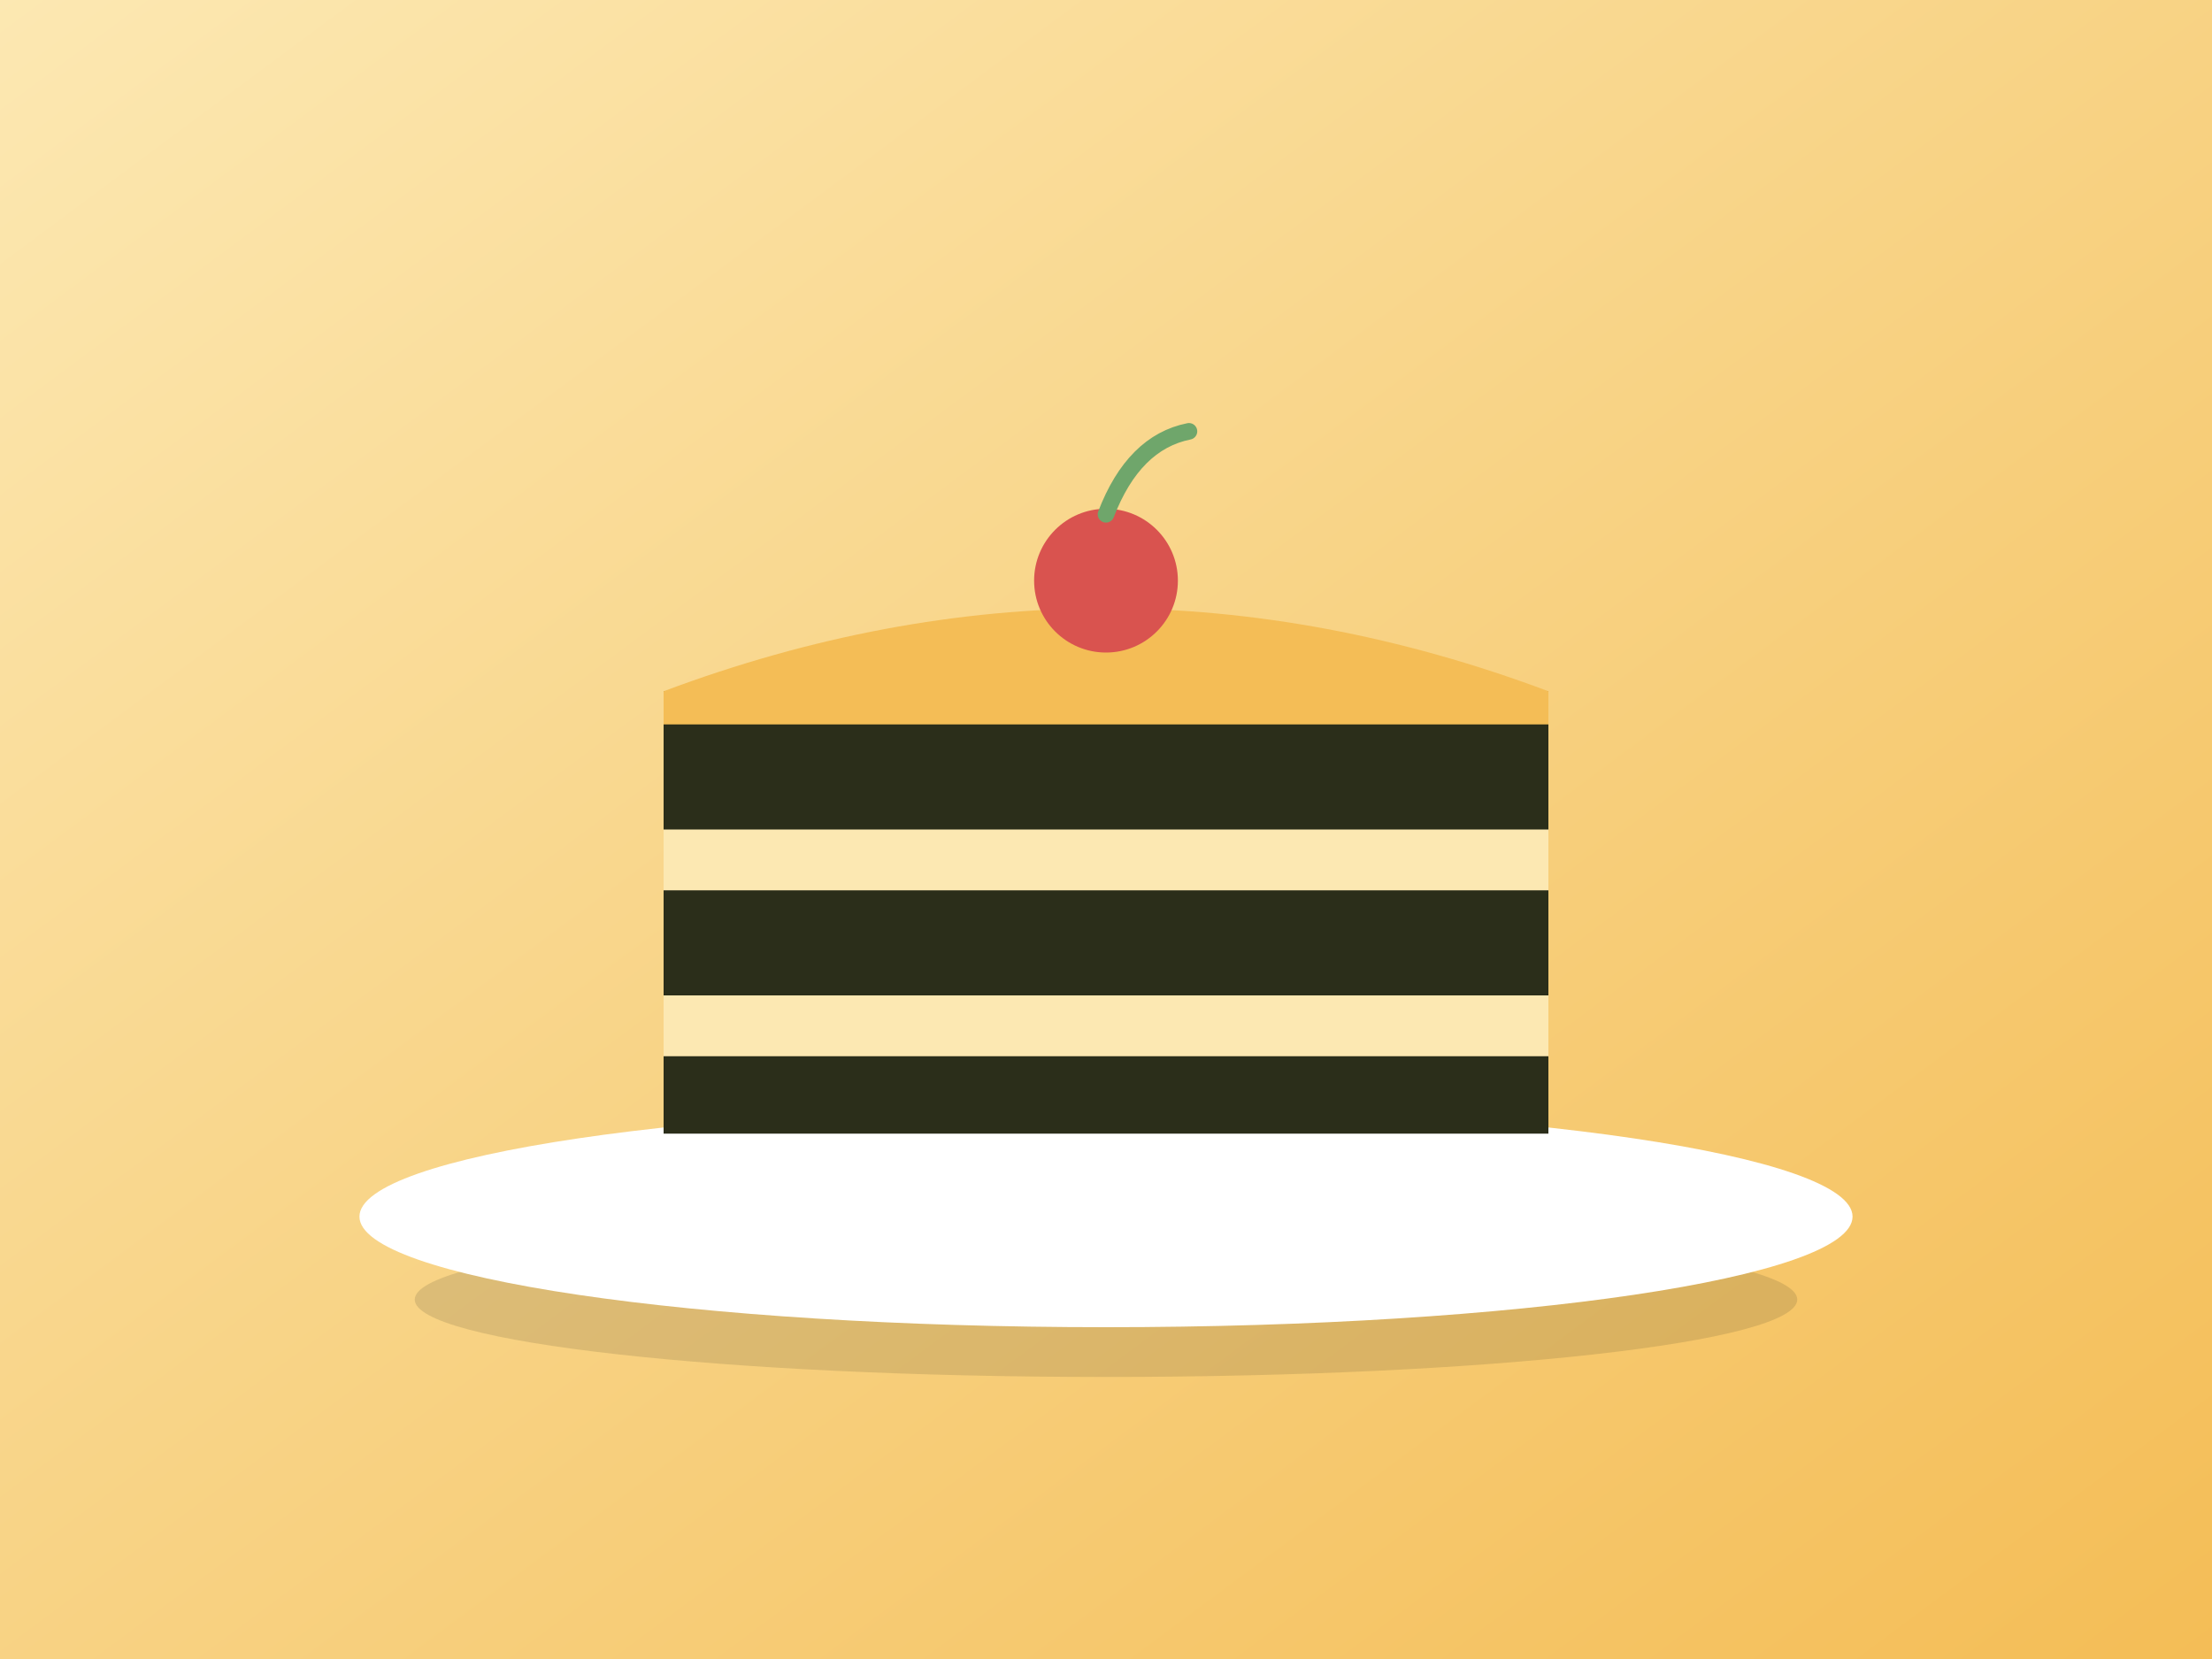
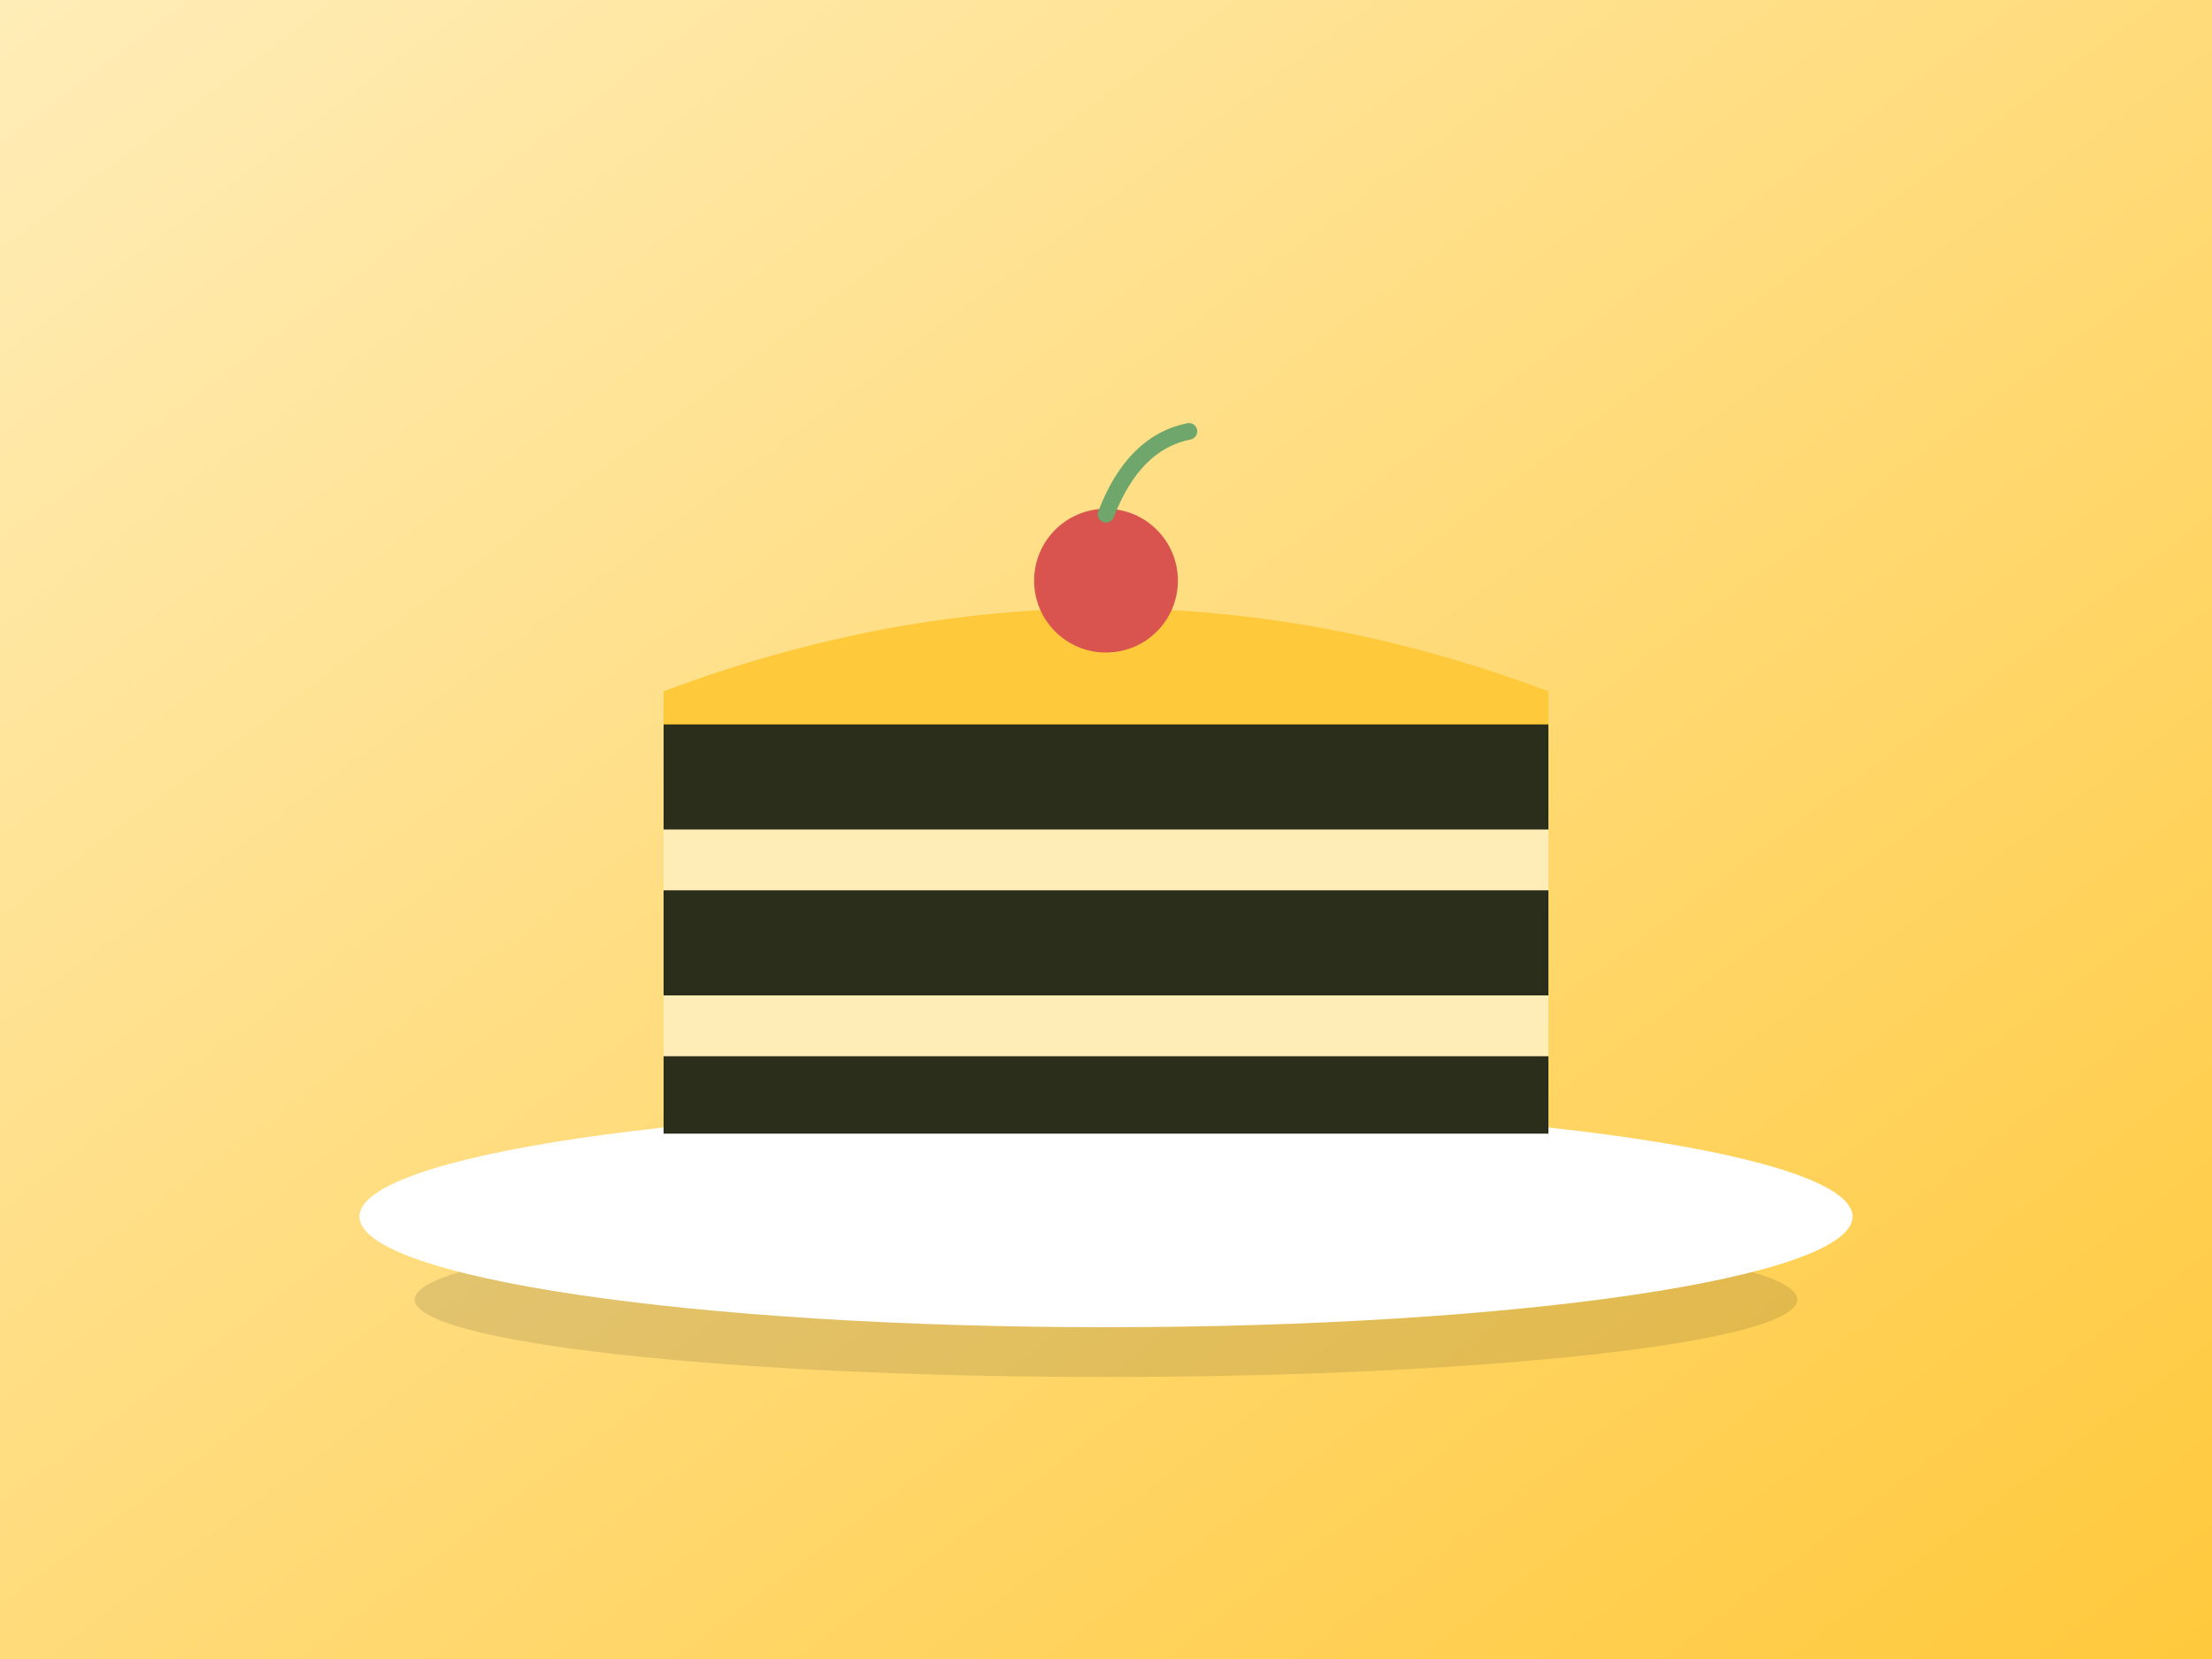
<svg xmlns="http://www.w3.org/2000/svg" viewBox="0 0 800 600" preserveAspectRatio="xMidYMid slice">
  <defs>
    <linearGradient id="g" x1="0" y1="0" x2="1" y2="1">
-       <stop offset="0" stop-color="#FCE8B2" />
-       <stop offset="1" stop-color="#F4BD56" />
+       <stop offset="0" stop-color="#FFEDB8" />
+       <stop offset="1" stop-color="#FFC93C" />
    </linearGradient>
  </defs>
  <rect width="800" height="600" fill="url(#g)" />
  <ellipse cx="400" cy="470" rx="250" ry="28" fill="#2B2E1A" opacity=".14" />
  <ellipse cx="400" cy="440" rx="270" ry="40" fill="#fff" />
  <path d="M240 250 L560 250 L560 410 L240 410Z" fill="#2B2E1A" />
-   <rect x="240" y="300" width="320" height="22" fill="#FCE8B2" />
-   <rect x="240" y="360" width="320" height="22" fill="#FCE8B2" />
-   <path d="M240 250 Q400 190 560 250 L560 262 L240 262Z" fill="#F4BD56" />
+   <rect x="240" y="300" width="320" height="22" fill="#FFEDB8" />
+   <rect x="240" y="360" width="320" height="22" fill="#FFEDB8" />
+   <path d="M240 250 Q400 190 560 250 L560 262 L240 262Z" fill="#FFC93C" />
  <circle cx="400" cy="210" r="26" fill="#D9534F" />
  <path d="M400 186 Q410 160 430 156" stroke="#6FA66B" stroke-width="6" fill="none" stroke-linecap="round" />
</svg>
